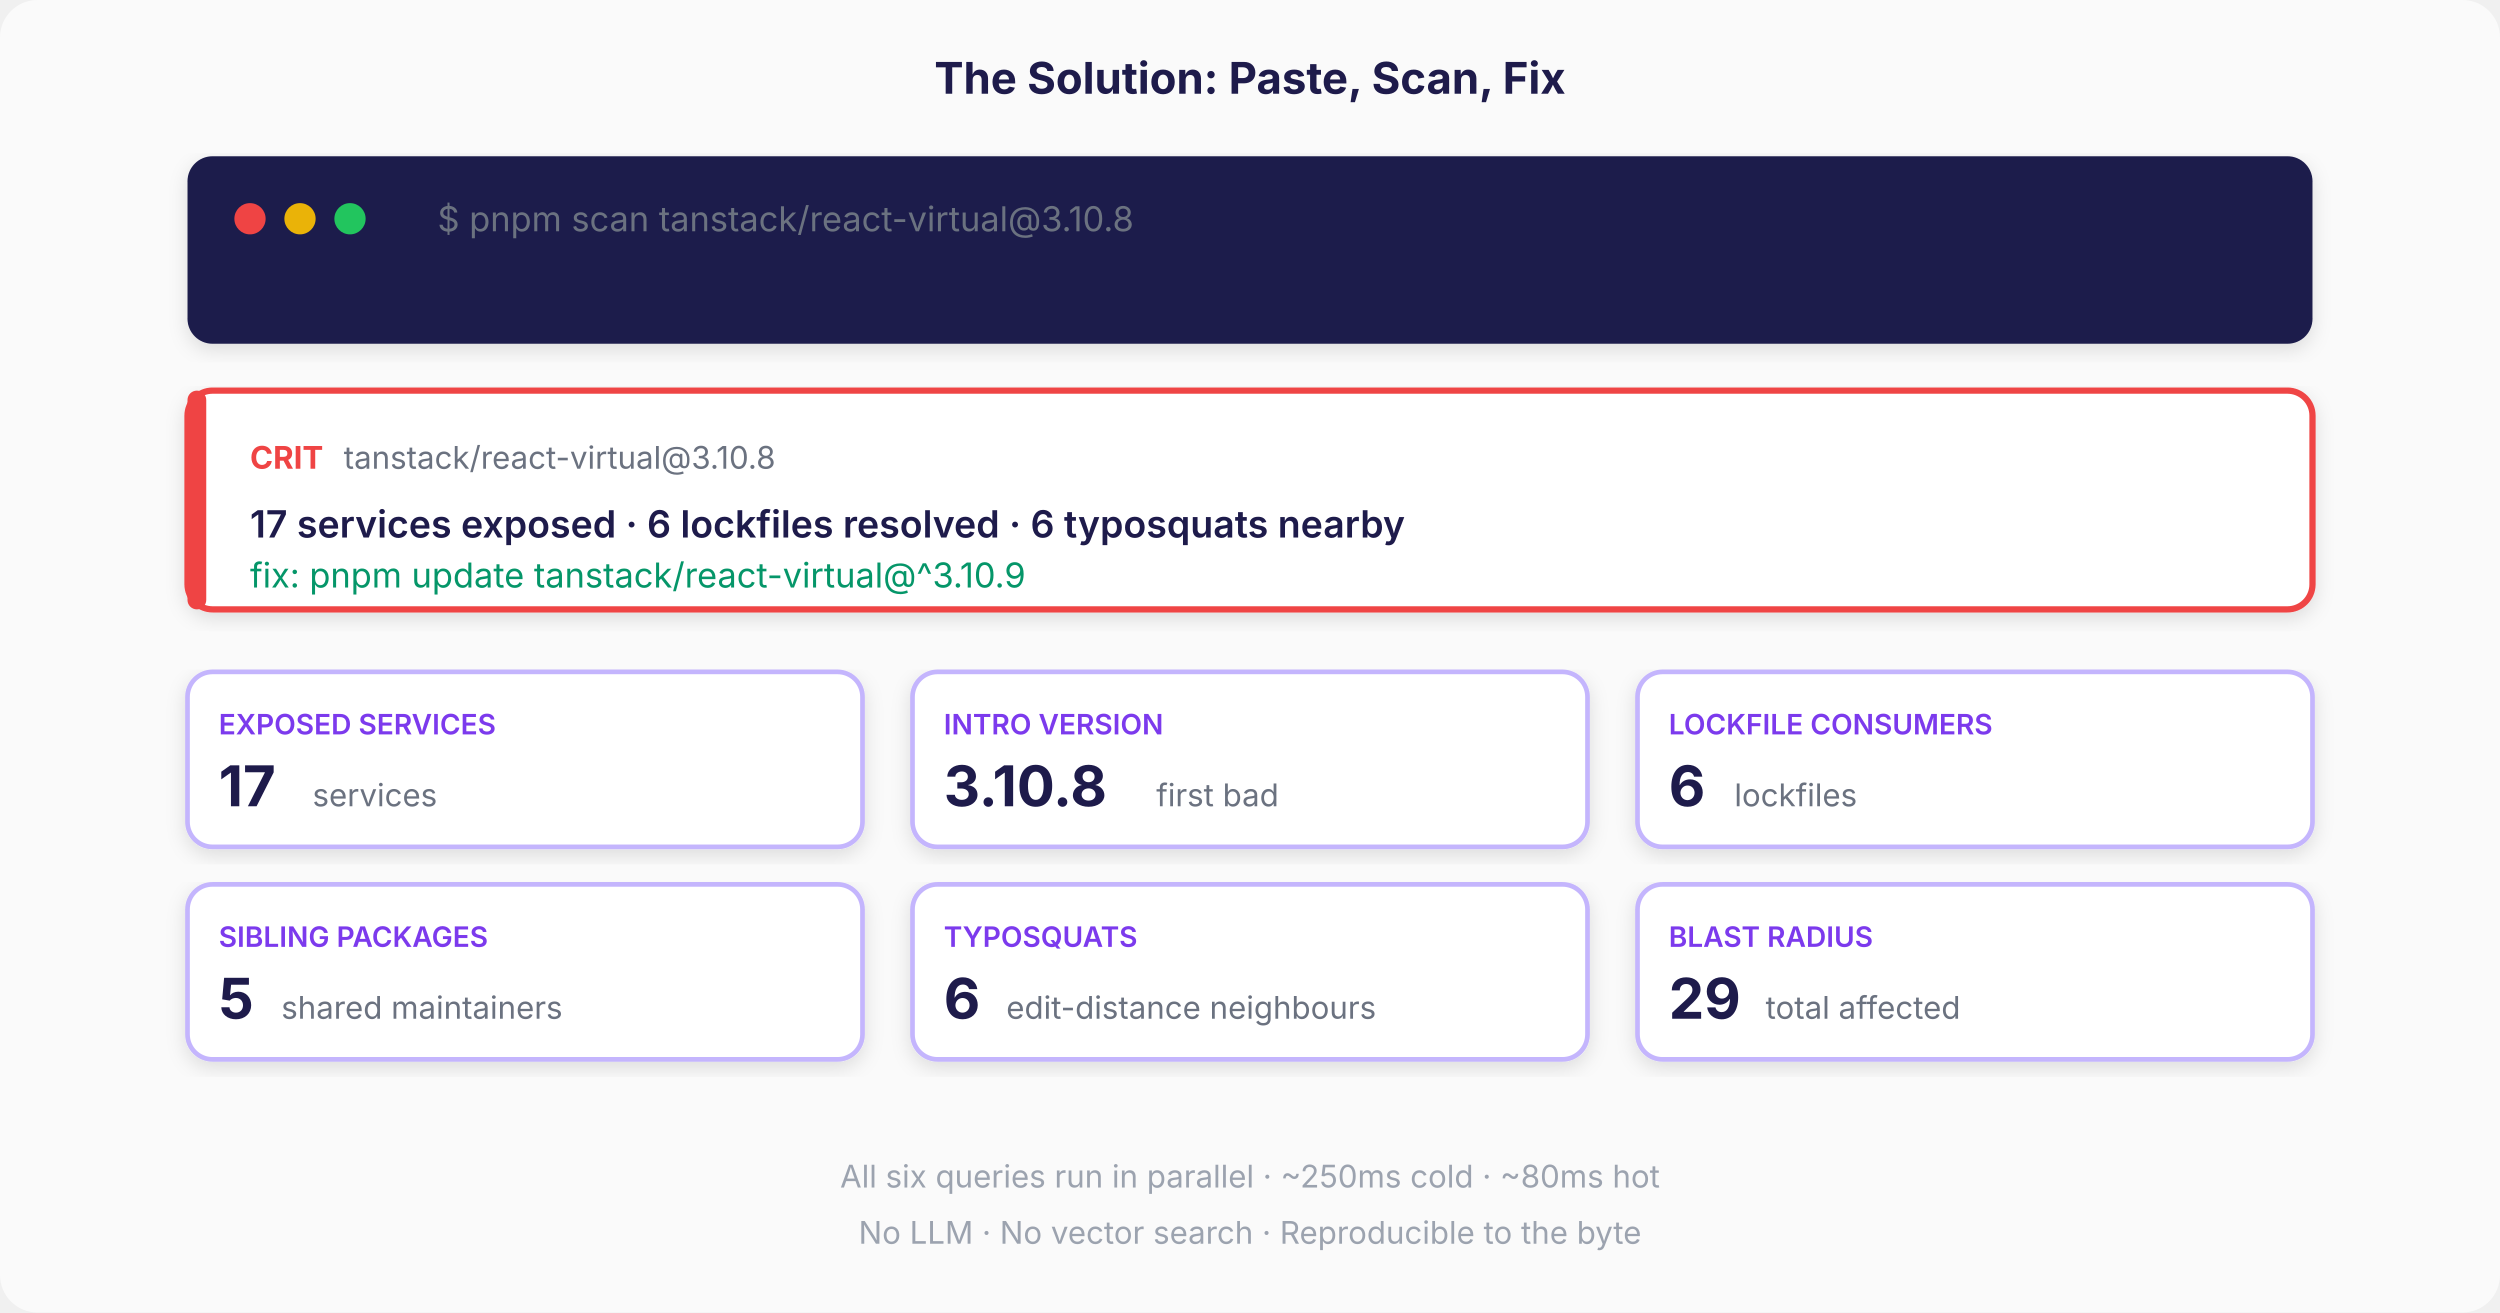
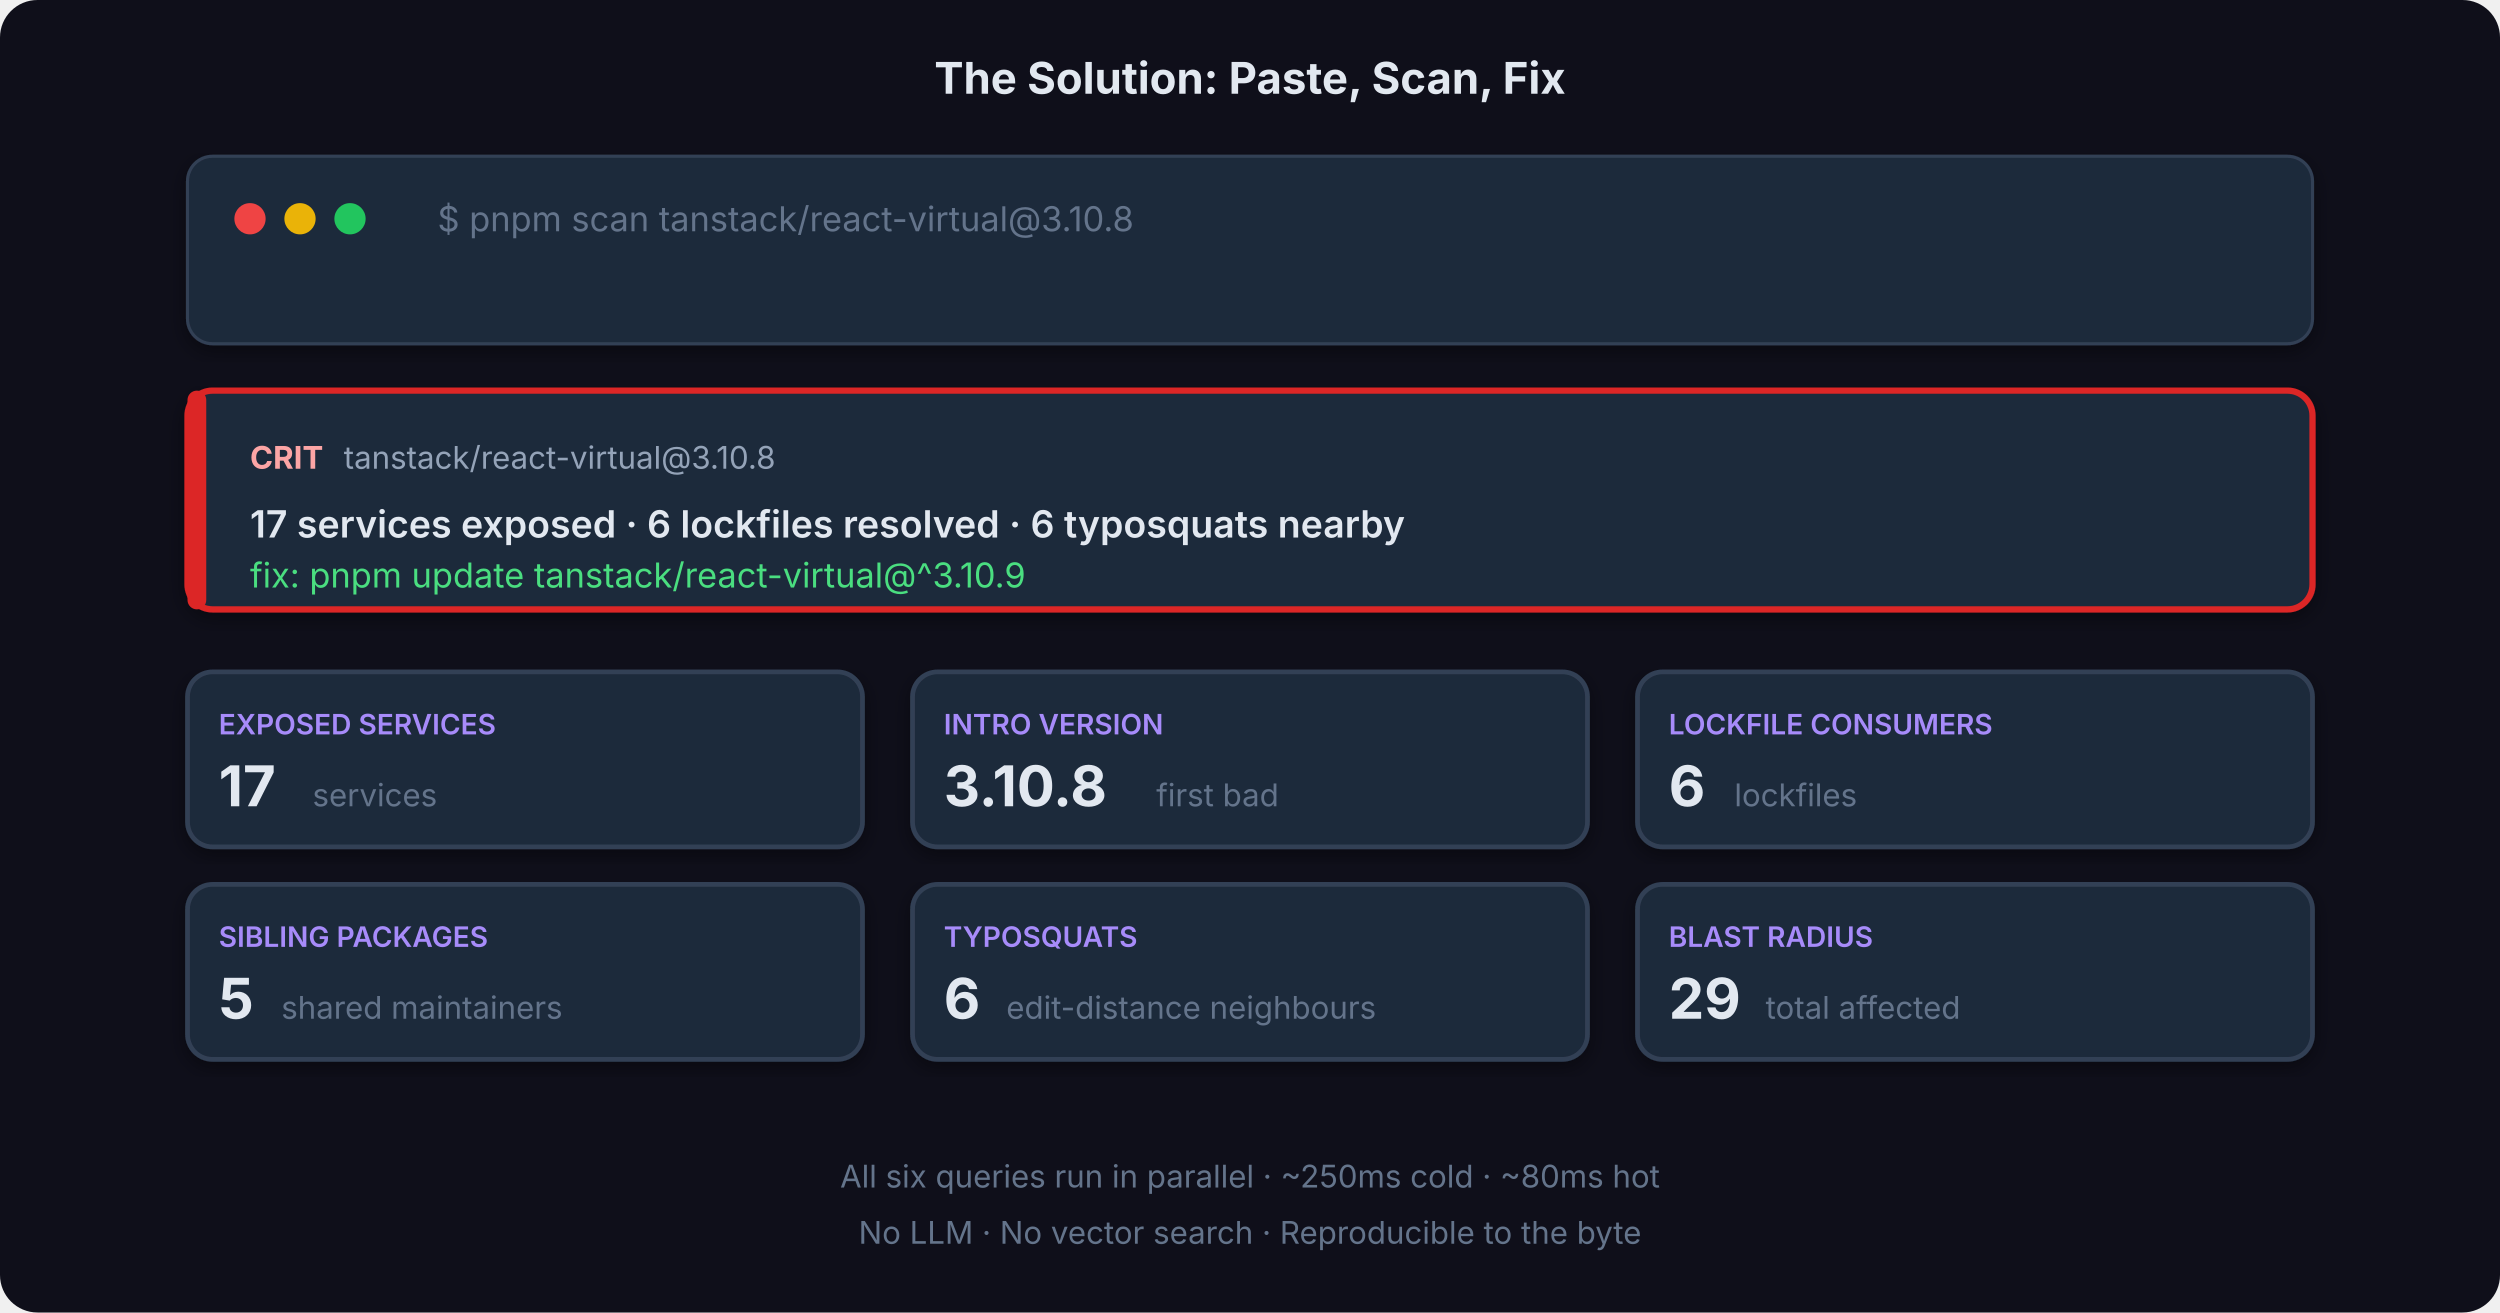
<svg xmlns="http://www.w3.org/2000/svg" viewBox="0 0 800 420" font-family="Inter, system-ui, sans-serif">
  <defs>
    <filter id="s" x="-5%" y="-5%" width="110%" height="115%">
-       <feDropShadow dx="0" dy="2" stdDeviation="3" flood-color="#000" flood-opacity="0.12" />
+       <feDropShadow dx="0" dy="2" stdDeviation="3" flood-color="#000" flood-opacity="0.4" />
    </filter>
-     <linearGradient id="purple" x1="0%" y1="0%" x2="100%" y2="0%">
-       <stop offset="0%" style="stop-color:#6366f1" />
-       <stop offset="100%" style="stop-color:#8b5cf6" />
-     </linearGradient>
  </defs>
-   <rect width="800" height="420" fill="#fafafa" rx="12" />
-   <text x="400" y="30" text-anchor="middle" font-size="14" font-weight="700" fill="#1e1b4b">The Solution: Paste, Scan, Fix</text>
-   <rect x="60" y="50" width="680" height="60" rx="8" fill="#1e1b4b" filter="url(#s)" />
+   <rect width="800" height="420" fill="#0f0f1a" rx="12" />
+   <text x="400" y="30" text-anchor="middle" font-size="14" font-weight="700" fill="#e2e8f0">The Solution: Paste, Scan, Fix</text>
+   <rect x="60" y="50" width="680" height="60" rx="8" fill="#1e293b" stroke="#334155" stroke-width="1" filter="url(#s)" />
  <circle cx="80" cy="70" r="5" fill="#ef4444" />
  <circle cx="96" cy="70" r="5" fill="#eab308" />
  <circle cx="112" cy="70" r="5" fill="#22c55e" />
-   <text x="140" y="74" font-size="11" fill="#6b7280">$ pnpm scan tanstack/react-virtual@3.10.8</text>
-   <rect x="60" y="125" width="680" height="70" rx="8" fill="white" stroke="#ef4444" stroke-width="2" filter="url(#s)" />
-   <rect x="60" y="125" width="6" height="70" rx="3" fill="#ef4444" />
-   <text x="80" y="150" font-size="10" font-weight="700" fill="#ef4444">CRIT</text>
-   <text x="110" y="150" font-size="10" fill="#6b7280">tanstack/react-virtual@3.10.8</text>
-   <text x="80" y="172" font-size="12" font-weight="600" fill="#1e1b4b">17 services exposed  ·  6 lockfiles resolved  ·  6 typosquats nearby</text>
-   <text x="80" y="188" font-size="11" fill="#059669">fix:  pnpm update tanstack/react-virtual@^3.10.9</text>
-   <rect x="60" y="215" width="216" height="56" rx="8" fill="white" stroke="#c4b5fd" stroke-width="1.5" filter="url(#s)" />
-   <text x="70" y="235" font-size="9" font-weight="600" fill="#7c3aed">EXPOSED SERVICES</text>
-   <text x="70" y="258" font-size="18" font-weight="700" fill="#1e1b4b">17</text>
-   <text x="100" y="258" font-size="10" fill="#6b7280">services</text>
-   <rect x="292" y="215" width="216" height="56" rx="8" fill="white" stroke="#c4b5fd" stroke-width="1.5" filter="url(#s)" />
-   <text x="302" y="235" font-size="9" font-weight="600" fill="#7c3aed">INTRO VERSION</text>
-   <text x="302" y="258" font-size="18" font-weight="700" fill="#1e1b4b">3.10.8</text>
-   <text x="370" y="258" font-size="10" fill="#6b7280">first bad</text>
-   <rect x="524" y="215" width="216" height="56" rx="8" fill="white" stroke="#c4b5fd" stroke-width="1.5" filter="url(#s)" />
-   <text x="534" y="235" font-size="9" font-weight="600" fill="#7c3aed">LOCKFILE CONSUMERS</text>
-   <text x="534" y="258" font-size="18" font-weight="700" fill="#1e1b4b">6</text>
-   <text x="555" y="258" font-size="10" fill="#6b7280">lockfiles</text>
-   <rect x="60" y="283" width="216" height="56" rx="8" fill="white" stroke="#c4b5fd" stroke-width="1.5" filter="url(#s)" />
-   <text x="70" y="303" font-size="9" font-weight="600" fill="#7c3aed">SIBLING PACKAGES</text>
-   <text x="70" y="326" font-size="18" font-weight="700" fill="#1e1b4b">5</text>
-   <text x="90" y="326" font-size="10" fill="#6b7280">shared maintainers</text>
-   <rect x="292" y="283" width="216" height="56" rx="8" fill="white" stroke="#c4b5fd" stroke-width="1.5" filter="url(#s)" />
-   <text x="302" y="303" font-size="9" font-weight="600" fill="#7c3aed">TYPOSQUATS</text>
-   <text x="302" y="326" font-size="18" font-weight="700" fill="#1e1b4b">6</text>
-   <text x="322" y="326" font-size="10" fill="#6b7280">edit-distance neighbours</text>
-   <rect x="524" y="283" width="216" height="56" rx="8" fill="white" stroke="#c4b5fd" stroke-width="1.5" filter="url(#s)" />
-   <text x="534" y="303" font-size="9" font-weight="600" fill="#7c3aed">BLAST RADIUS</text>
-   <text x="534" y="326" font-size="18" font-weight="700" fill="#1e1b4b">29</text>
-   <text x="565" y="326" font-size="10" fill="#6b7280">total affected</text>
-   <text x="400" y="380" text-anchor="middle" font-size="10" fill="#9ca3af">All six queries run in parallel · ~250ms cold · ~80ms hot</text>
-   <text x="400" y="398" text-anchor="middle" font-size="10" fill="#9ca3af">No LLM · No vector search · Reproducible to the byte</text>
+   <text x="140" y="74" font-size="11" fill="#64748b">$ pnpm scan tanstack/react-virtual@3.10.8</text>
+   <rect x="60" y="125" width="680" height="70" rx="8" fill="#1e293b" stroke="#dc2626" stroke-width="2" filter="url(#s)" />
+   <rect x="60" y="125" width="6" height="70" rx="3" fill="#dc2626" />
+   <text x="80" y="150" font-size="10" font-weight="700" fill="#fca5a5">CRIT</text>
+   <text x="110" y="150" font-size="10" fill="#94a3b8">tanstack/react-virtual@3.10.8</text>
+   <text x="80" y="172" font-size="12" font-weight="600" fill="#e2e8f0">17 services exposed  ·  6 lockfiles resolved  ·  6 typosquats nearby</text>
+   <text x="80" y="188" font-size="11" fill="#4ade80">fix:  pnpm update tanstack/react-virtual@^3.10.9</text>
+   <rect x="60" y="215" width="216" height="56" rx="8" fill="#1e293b" stroke="#334155" stroke-width="1.5" filter="url(#s)" />
+   <text x="70" y="235" font-size="9" font-weight="600" fill="#a78bfa">EXPOSED SERVICES</text>
+   <text x="70" y="258" font-size="18" font-weight="700" fill="#e2e8f0">17</text>
+   <text x="100" y="258" font-size="10" fill="#64748b">services</text>
+   <rect x="292" y="215" width="216" height="56" rx="8" fill="#1e293b" stroke="#334155" stroke-width="1.5" filter="url(#s)" />
+   <text x="302" y="235" font-size="9" font-weight="600" fill="#a78bfa">INTRO VERSION</text>
+   <text x="302" y="258" font-size="18" font-weight="700" fill="#e2e8f0">3.10.8</text>
+   <text x="370" y="258" font-size="10" fill="#64748b">first bad</text>
+   <rect x="524" y="215" width="216" height="56" rx="8" fill="#1e293b" stroke="#334155" stroke-width="1.5" filter="url(#s)" />
+   <text x="534" y="235" font-size="9" font-weight="600" fill="#a78bfa">LOCKFILE CONSUMERS</text>
+   <text x="534" y="258" font-size="18" font-weight="700" fill="#e2e8f0">6</text>
+   <text x="555" y="258" font-size="10" fill="#64748b">lockfiles</text>
+   <rect x="60" y="283" width="216" height="56" rx="8" fill="#1e293b" stroke="#334155" stroke-width="1.5" filter="url(#s)" />
+   <text x="70" y="303" font-size="9" font-weight="600" fill="#a78bfa">SIBLING PACKAGES</text>
+   <text x="70" y="326" font-size="18" font-weight="700" fill="#e2e8f0">5</text>
+   <text x="90" y="326" font-size="10" fill="#64748b">shared maintainers</text>
+   <rect x="292" y="283" width="216" height="56" rx="8" fill="#1e293b" stroke="#334155" stroke-width="1.5" filter="url(#s)" />
+   <text x="302" y="303" font-size="9" font-weight="600" fill="#a78bfa">TYPOSQUATS</text>
+   <text x="302" y="326" font-size="18" font-weight="700" fill="#e2e8f0">6</text>
+   <text x="322" y="326" font-size="10" fill="#64748b">edit-distance neighbours</text>
+   <rect x="524" y="283" width="216" height="56" rx="8" fill="#1e293b" stroke="#334155" stroke-width="1.5" filter="url(#s)" />
+   <text x="534" y="303" font-size="9" font-weight="600" fill="#a78bfa">BLAST RADIUS</text>
+   <text x="534" y="326" font-size="18" font-weight="700" fill="#e2e8f0">29</text>
+   <text x="565" y="326" font-size="10" fill="#64748b">total affected</text>
+   <text x="400" y="380" text-anchor="middle" font-size="10" fill="#64748b">All six queries run in parallel · ~250ms cold · ~80ms hot</text>
+   <text x="400" y="398" text-anchor="middle" font-size="10" fill="#64748b">No LLM · No vector search · Reproducible to the byte</text>
</svg>
